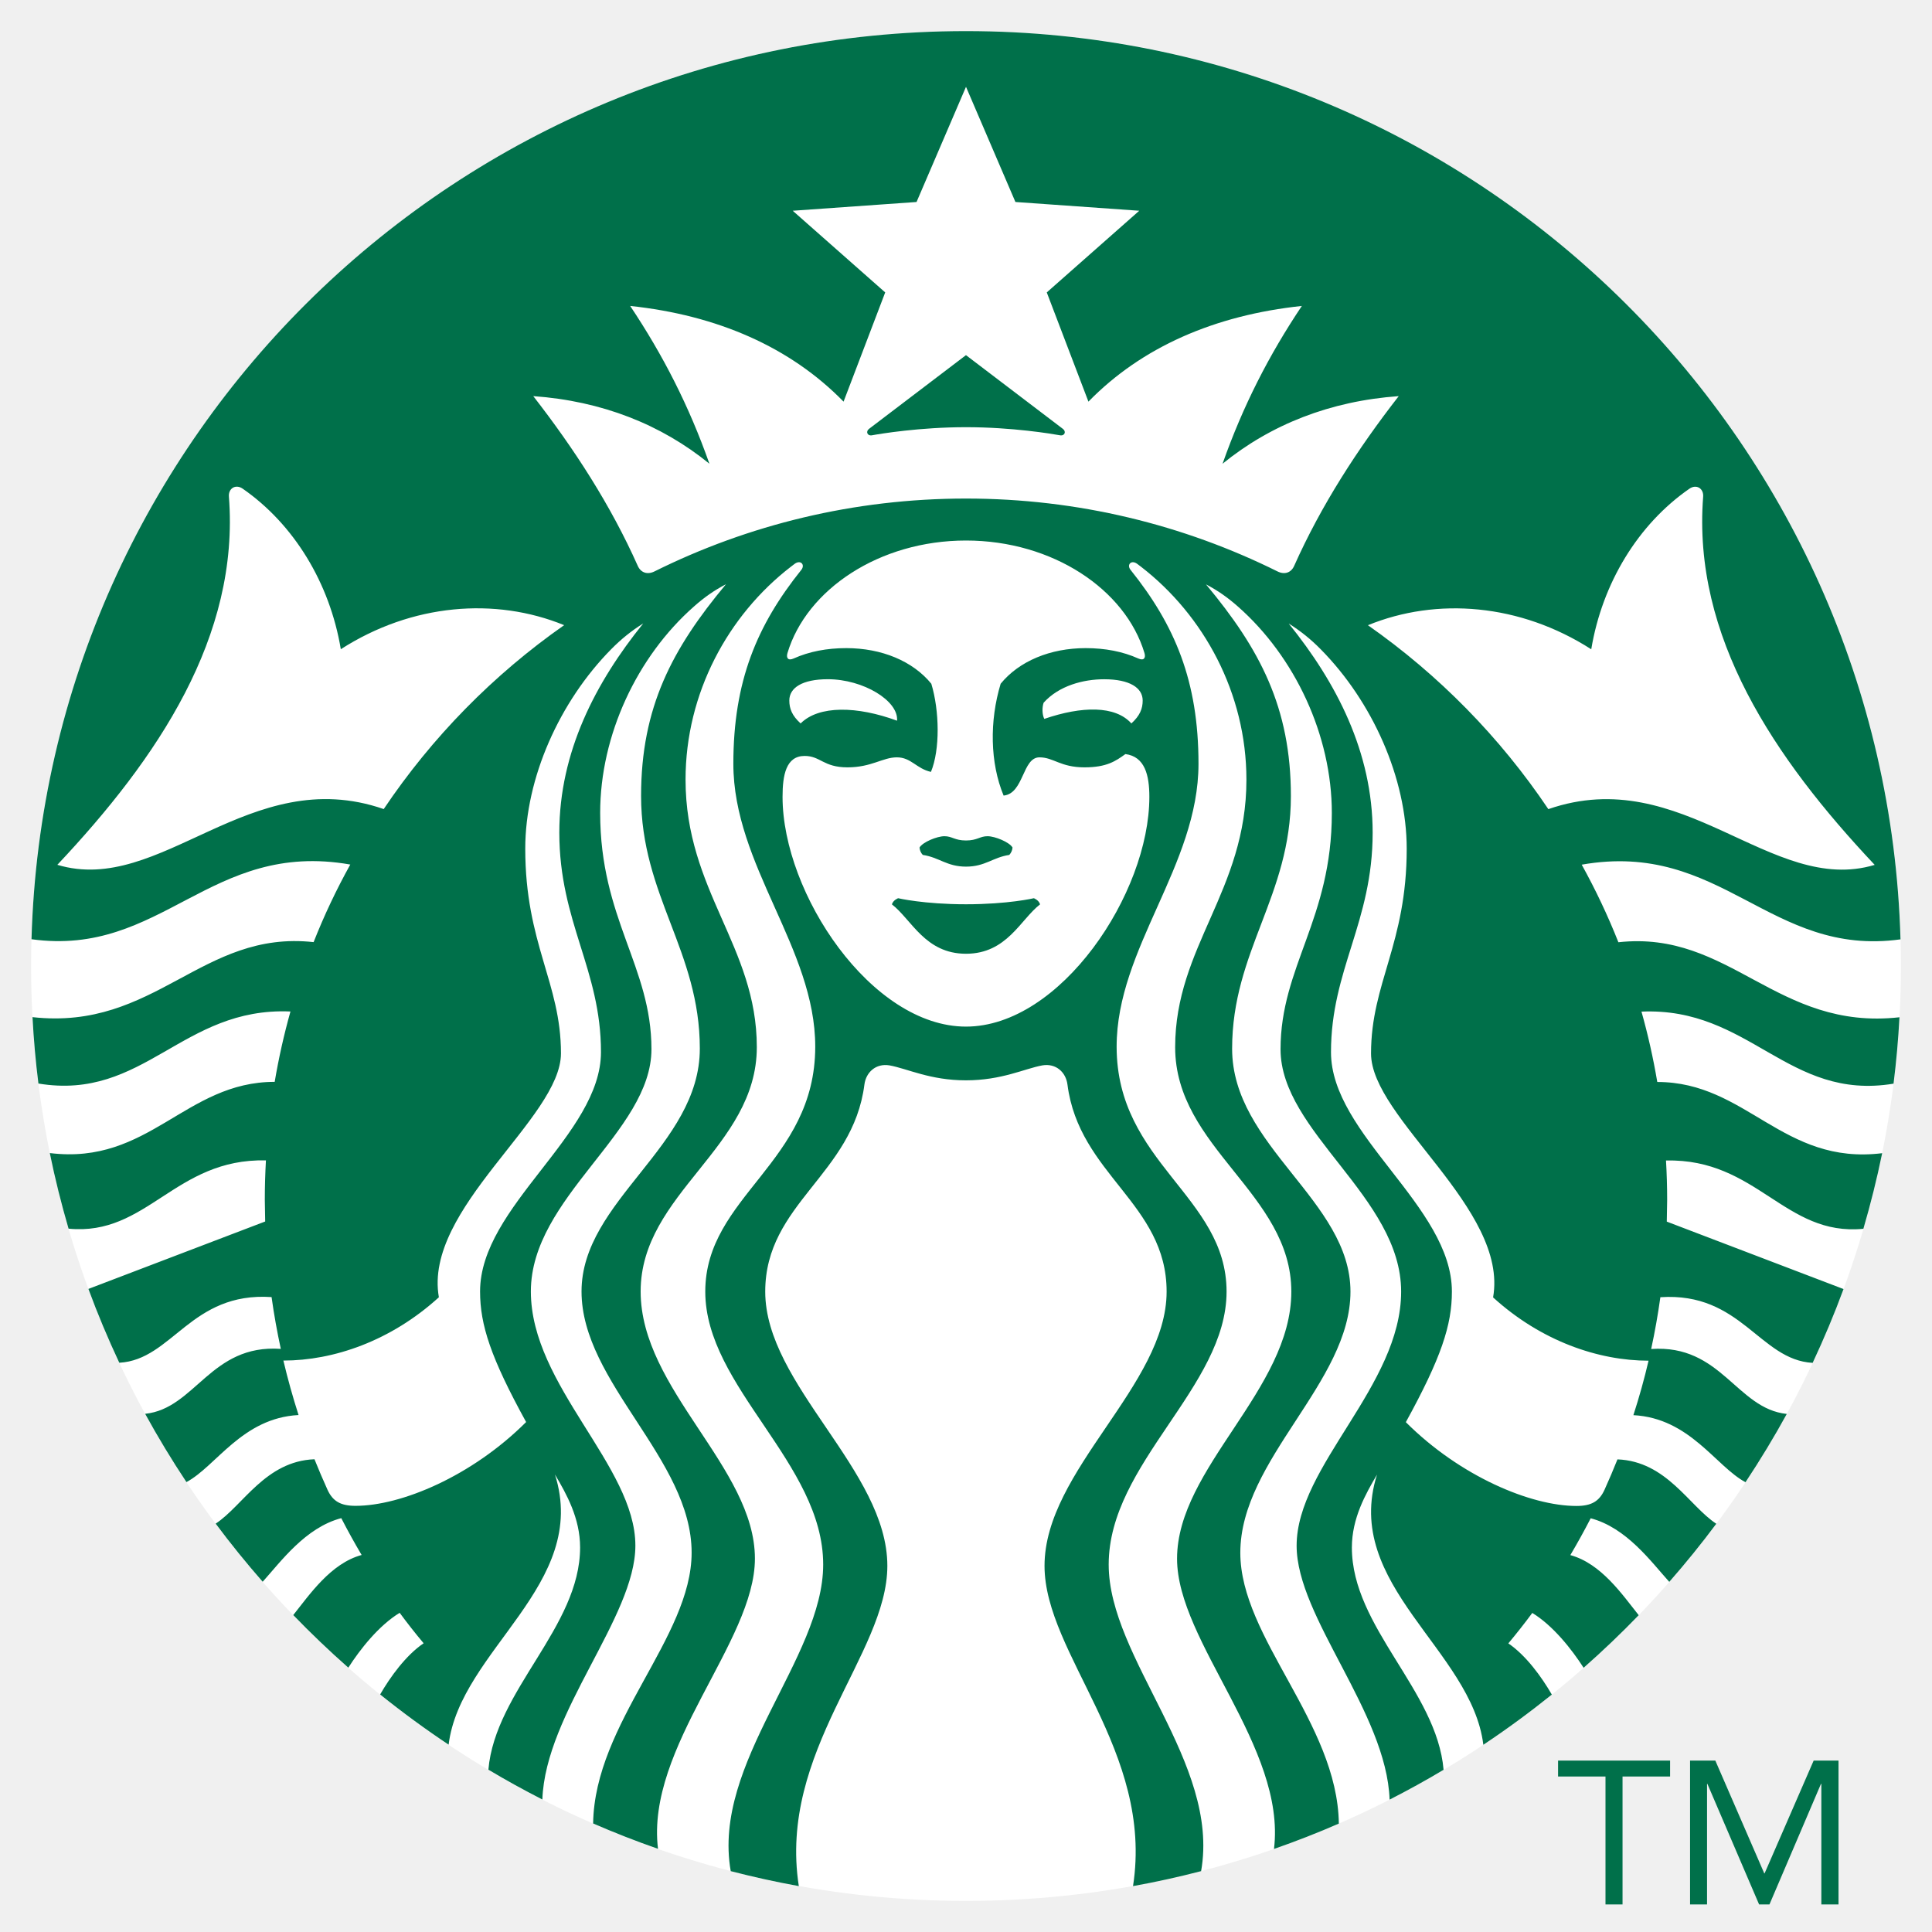
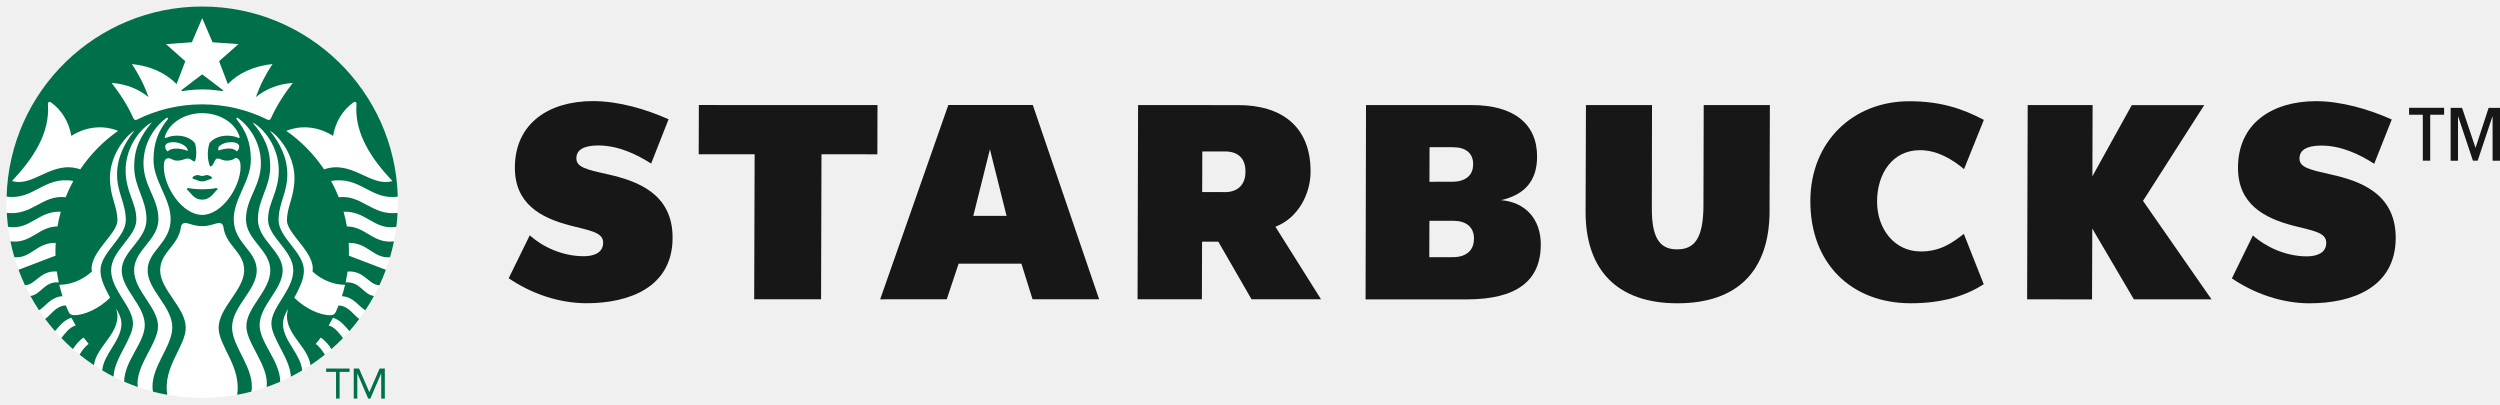
- <svg xmlns="http://www.w3.org/2000/svg" viewBox="0 0 62 62">
-   <circle cx="31" cy="31" fill="white" r="30.002" />
-   <path d="M34.017 13.969c-.263-.047-1.531-.26-3.017-.26s-2.754.212-3.017.26c-.151.027-.209-.121-.094-.207.104-.077 3.11-2.365 3.11-2.365l3.109 2.365c.117.086.06.234-.091.207zm-5.194 14.856s-.159.057-.201.197c.63.484 1.064 1.585 2.378 1.585s1.748-1.101 2.377-1.585c-.041-.141-.2-.197-.2-.197s-.823.194-2.177.194-2.177-.194-2.177-.194zm2.177-1.853c-.365 0-.445-.138-.694-.137-.237.001-.697.19-.797.363.007.088.039.167.103.237.532.08.772.376 1.389.376s.856-.296 1.389-.376c.062-.07.096-.148.103-.237-.099-.173-.56-.361-.798-.363-.25-.002-.331.137-.695.137zm29.956 5.673c-.038.717-.102 1.428-.19 2.131-3.396.562-4.61-2.464-8.089-2.312.208.738.377 1.49.507 2.258 2.869-.002 4.025 2.68 7.217 2.285-.168.82-.37 1.629-.603 2.426-2.524.248-3.413-2.26-6.334-2.191.024.416.037.836.037 1.26l-.012.701 5.672 2.164c-.297.807-.629 1.596-.991 2.369-1.705-.094-2.293-2.281-4.887-2.107-.078.561-.177 1.115-.295 1.662 2.253-.158 2.738 1.916 4.352 2.084-.411.75-.854 1.48-1.325 2.191-.956-.512-1.785-2.057-3.598-2.152.186-.574.349-1.156.487-1.748-1.608 0-3.447-.627-4.989-2.031.5-2.846-3.917-5.744-3.917-7.828 0-2.264 1.145-3.517 1.145-6.569 0-2.265-1.1-4.722-2.759-6.401-.321-.326-.65-.59-1.028-.827 1.524 1.886 2.694 4.122 2.694 6.712 0 2.874-1.337 4.391-1.337 7.044 0 2.652 3.88 4.947 3.88 7.682 0 1.076-.344 2.127-1.478 4.191 1.742 1.74 4.011 2.689 5.475 2.689.475 0 .73-.145.9-.518.146-.322.285-.648.416-.977 1.577.061 2.299 1.494 3.172 2.066-.479.643-.982 1.264-1.509 1.865-.585-.648-1.371-1.738-2.522-2.041-.206.4-.424.795-.653 1.182.991.27 1.669 1.27 2.194 1.928-.566.586-1.155 1.148-1.768 1.688-.383-.596-.979-1.352-1.647-1.76-.247.334-.504.66-.769.977.568.385 1.069 1.078 1.396 1.643-.708.568-1.44 1.107-2.198 1.611-.374-3.047-4.533-5.135-3.412-8.67-.368.623-.807 1.402-.807 2.34 0 2.559 2.726 4.59 2.943 7.133-.565.338-1.143.656-1.732.957-.098-2.795-2.984-5.854-2.984-8.148 0-2.561 3.354-5.133 3.354-8.156 0-3.025-3.87-5.119-3.87-7.775 0-2.654 1.646-4.181 1.646-7.583 0-2.492-1.184-5.014-3.013-6.625-.324-.286-.643-.513-1.026-.712 1.725 2.069 2.725 3.946 2.725 6.794 0 3.199-1.886 4.975-1.886 8.107 0 3.133 3.798 4.875 3.798 7.795s-3.535 5.381-3.535 8.381c0 2.729 3.116 5.453 3.162 8.691-.681.297-1.375.568-2.081.814.396-3.271-3.111-6.645-3.111-9.314 0-2.918 3.667-5.426 3.667-8.572 0-3.148-3.728-4.611-3.728-7.842 0-3.229 2.287-5.017 2.287-8.585 0-2.781-1.373-5.282-3.379-6.832l-.127-.096c-.189-.14-.345.029-.211.195 1.42 1.773 2.179 3.566 2.179 6.221 0 3.264-2.627 5.916-2.627 9.078 0 3.732 3.528 4.799 3.528 7.861 0 3.061-3.783 5.51-3.783 8.76 0 3.014 3.58 6.359 2.966 9.838-.718.186-1.446.348-2.185.48.672-4.332-2.84-7.443-2.84-10.277 0-3.068 3.918-5.803 3.918-8.801 0-2.828-2.812-3.752-3.182-6.645-.051-.395-.368-.688-.805-.615-.571.104-1.303.48-2.453.48s-1.882-.377-2.454-.48c-.436-.072-.753.221-.804.615-.369 2.893-3.183 3.816-3.183 6.645 0 2.998 3.919 5.732 3.919 8.801 0 2.834-3.512 5.945-2.841 10.277-.738-.133-1.467-.295-2.185-.48-.614-3.479 2.967-6.824 2.967-9.838 0-3.25-3.784-5.699-3.784-8.76 0-3.062 3.529-4.129 3.529-7.861 0-3.162-2.628-5.813-2.628-9.078 0-2.654.759-4.447 2.18-6.221.133-.166-.022-.335-.212-.195l-.126.096c-2.004 1.546-3.376 4.047-3.376 6.828 0 3.568 2.287 5.356 2.287 8.585 0 3.23-3.728 4.693-3.728 7.842 0 3.146 3.667 5.654 3.667 8.572 0 2.67-3.507 6.043-3.11 9.314-.707-.246-1.401-.518-2.082-.814.047-3.238 3.161-5.963 3.161-8.691 0-3-3.533-5.461-3.533-8.381s3.796-4.662 3.796-7.795c0-3.132-1.885-4.908-1.885-8.107 0-2.848.999-4.725 2.724-6.794-.384.199-.702.426-1.025.712-1.829 1.611-3.012 4.133-3.012 6.625 0 3.402 1.646 4.929 1.646 7.583 0 2.656-3.87 4.75-3.87 7.775 0 3.023 3.354 5.596 3.354 8.156 0 2.295-2.888 5.354-2.985 8.148-.589-.301-1.167-.619-1.732-.957.218-2.543 2.943-4.574 2.943-7.133 0-.938-.438-1.717-.807-2.34 1.121 3.535-3.038 5.623-3.412 8.67-.758-.504-1.491-1.043-2.198-1.611.326-.564.827-1.258 1.396-1.643-.266-.316-.522-.643-.769-.977-.669.408-1.266 1.164-1.648 1.76-.611-.539-1.201-1.102-1.767-1.688.525-.658 1.203-1.658 2.194-1.928-.229-.387-.447-.781-.653-1.182-1.151.303-1.938 1.393-2.522 2.041-.527-.602-1.031-1.223-1.509-1.865.873-.572 1.595-2.006 3.171-2.066.132.328.271.654.417.977.17.373.426.518.9.518 1.464 0 3.732-.949 5.475-2.689-1.134-2.064-1.478-3.115-1.478-4.191 0-2.734 3.88-5.029 3.88-7.682 0-2.653-1.337-4.17-1.337-7.044 0-2.59 1.17-4.826 2.694-6.712-.378.237-.707.501-1.028.827-1.659 1.68-2.759 4.136-2.759 6.401 0 3.052 1.146 4.305 1.146 6.569 0 2.084-4.418 4.982-3.918 7.828-1.542 1.404-3.381 2.031-4.99 2.031.14.592.303 1.174.487 1.748-1.812.096-2.641 1.641-3.598 2.152-.472-.711-.914-1.441-1.325-2.191 1.613-.168 2.099-2.242 4.353-2.084-.118-.547-.218-1.102-.296-1.662-2.594-.174-3.182 2.014-4.887 2.107-.362-.773-.694-1.562-.991-2.369l5.673-2.164-.012-.701c0-.424.013-.844.036-1.26-2.921-.068-3.81 2.439-6.334 2.191-.232-.797-.435-1.605-.602-2.426 3.19.395 4.347-2.287 7.217-2.285.13-.768.299-1.52.506-2.258-3.479-.151-4.693 2.875-8.088 2.312-.089-.703-.152-1.414-.19-2.131 3.947.441 5.427-2.804 9.021-2.407.339-.859.733-1.69 1.177-2.49-4.506-.792-6.036 2.976-10.23 2.397.453-16.171 13.706-29.143 29.989-29.143s29.536 12.972 29.989 29.147c-4.195.579-5.725-3.188-10.23-2.397.443.8.837 1.631 1.177 2.49 3.592-.398 5.072 2.848 9.02 2.407zm-42.852-12.583c-2.209-.903-4.883-.695-7.167.772-.354-2.125-1.507-4.013-3.149-5.152-.227-.157-.463-.008-.442.255.347 4.49-2.278 8.389-5.506 11.816 3.327 1 6.159-3.284 10.474-1.789 1.548-2.305 3.514-4.308 5.79-5.902zm12.896-2.716c-2.785 0-5.118 1.575-5.729 3.61-.047.156.017.257.197.176.501-.225 1.071-.333 1.69-.333 1.136 0 2.137.417 2.729 1.143.262.864.284 2.115-.012 2.829-.468-.105-.636-.467-1.093-.467s-.811.321-1.586.321c-.774 0-.865-.366-1.374-.366-.599 0-.709.617-.709 1.313 0 3.103 2.852 7.373 5.886 7.373 3.033 0 5.885-4.27 5.885-7.373 0-.696-.143-1.292-.769-1.373-.312.225-.599.426-1.313.426-.775 0-.989-.321-1.445-.321-.551 0-.496 1.162-1.15 1.227-.436-1.048-.457-2.392-.095-3.589.593-.726 1.593-1.143 2.729-1.143.619 0 1.193.109 1.689.333.181.081.244-.021.197-.176-.61-2.035-2.942-3.61-5.727-3.61zm4.434 4.452c-.668 0-1.451.205-1.943.753-.051.149-.051.371.021.519 1.211-.415 2.279-.431 2.795.146.275-.25.363-.475.363-.736 0-.403-.41-.682-1.236-.682zm-9.741 1.418c.584-.585 1.815-.56 3.094-.088.056-.636-1.083-1.331-2.221-1.331-.827 0-1.236.279-1.236.683 0 .261.088.487.363.736zm19.194-10.504c-2.199.157-4.109.912-5.654 2.17.656-1.86 1.489-3.487 2.545-5.064-2.8.297-5.141 1.321-6.849 3.071l-1.337-3.505 2.968-2.621-3.974-.281-1.586-3.696-1.587 3.696-3.974.281 2.968 2.621-1.336 3.505c-1.709-1.75-4.05-2.774-6.848-3.071 1.054 1.578 1.887 3.205 2.543 5.064-1.544-1.259-3.454-2.014-5.653-2.17 1.319 1.696 2.488 3.504 3.354 5.448.098.219.308.291.535.178 3.012-1.497 6.406-2.339 9.997-2.339s6.984.843 9.998 2.339c.227.113.437.041.534-.178.867-1.944 2.036-3.752 3.356-5.448zm4.801 13.254c4.313-1.495 7.146 2.788 10.473 1.789-3.228-3.427-5.852-7.326-5.505-11.816.021-.263-.216-.413-.442-.255-1.643 1.139-2.796 3.027-3.149 5.152-2.285-1.467-4.958-1.676-7.167-.772 2.273 1.592 4.24 3.595 5.79 5.902z" fill="#00704a" />
-   <g fill="#00704a">
-     <path d="M53.595 57.01h-1.526v4.105h-.547v-4.105h-1.522v-.51h3.595v.51zM54.236 56.5h.811l1.57 3.618h.011l1.574-3.618h.798v4.615h-.551v-3.869h-.012l-1.653 3.869h-.333l-1.659-3.869h-.011v3.869h-.545v-4.615z" />
+ <svg xmlns="http://www.w3.org/2000/svg" viewBox="0 0 383.291 62">
+   <g>
+     <circle cx="31" cy="31" fill="white" r="30.002" />
+     <path d="M34.017 13.969c-.263-.047-1.531-.26-3.017-.26s-2.754.212-3.017.26c-.151.027-.209-.121-.094-.207.104-.077 3.11-2.365 3.11-2.365l3.109 2.365c.117.086.06.234-.091.207zm-5.194 14.856s-.159.057-.201.197c.63.484 1.064 1.585 2.378 1.585s1.748-1.101 2.377-1.585c-.041-.141-.2-.197-.2-.197s-.823.194-2.177.194-2.177-.194-2.177-.194zm2.177-1.853c-.365 0-.445-.138-.694-.137-.237.001-.697.19-.797.363.007.088.039.167.103.237.532.08.772.376 1.389.376s.856-.296 1.389-.376c.062-.07.096-.148.103-.237-.099-.173-.56-.361-.798-.363-.25-.002-.331.137-.695.137zm29.956 5.673c-.038.717-.102 1.428-.19 2.131-3.396.562-4.61-2.464-8.089-2.312.208.738.377 1.49.507 2.258 2.869-.002 4.025 2.68 7.217 2.285-.168.82-.37 1.629-.603 2.426-2.524.248-3.413-2.26-6.334-2.191.024.416.037.836.037 1.26l-.012.701 5.672 2.164c-.297.807-.629 1.596-.991 2.369-1.705-.094-2.293-2.281-4.887-2.107-.078.561-.177 1.115-.295 1.662 2.253-.158 2.738 1.916 4.352 2.084-.411.75-.854 1.48-1.325 2.191-.956-.512-1.785-2.057-3.598-2.152.186-.574.349-1.156.487-1.748-1.608 0-3.447-.627-4.989-2.031.5-2.846-3.917-5.744-3.917-7.828 0-2.264 1.145-3.517 1.145-6.569 0-2.265-1.1-4.722-2.759-6.401-.321-.326-.65-.59-1.028-.827 1.524 1.886 2.694 4.122 2.694 6.712 0 2.874-1.337 4.391-1.337 7.044 0 2.652 3.88 4.947 3.88 7.682 0 1.076-.344 2.127-1.478 4.191 1.742 1.74 4.011 2.689 5.475 2.689.475 0 .73-.145.9-.518.146-.322.285-.648.416-.977 1.577.061 2.299 1.494 3.172 2.066-.479.643-.982 1.264-1.509 1.865-.585-.648-1.371-1.738-2.522-2.041-.206.4-.424.795-.653 1.182.991.27 1.669 1.27 2.194 1.928-.566.586-1.155 1.148-1.768 1.688-.383-.596-.979-1.352-1.647-1.76-.247.334-.504.66-.769.977.568.385 1.069 1.078 1.396 1.643-.708.568-1.44 1.107-2.198 1.611-.374-3.047-4.533-5.135-3.412-8.67-.368.623-.807 1.402-.807 2.34 0 2.559 2.726 4.59 2.943 7.133-.565.338-1.143.656-1.732.957-.098-2.795-2.984-5.854-2.984-8.148 0-2.561 3.354-5.133 3.354-8.156 0-3.025-3.87-5.119-3.87-7.775 0-2.654 1.646-4.181 1.646-7.583 0-2.492-1.184-5.014-3.013-6.625-.324-.286-.643-.513-1.026-.712 1.725 2.069 2.725 3.946 2.725 6.794 0 3.199-1.886 4.975-1.886 8.107 0 3.133 3.798 4.875 3.798 7.795s-3.535 5.381-3.535 8.381c0 2.729 3.116 5.453 3.162 8.691-.681.297-1.375.568-2.081.814.396-3.271-3.111-6.645-3.111-9.314 0-2.918 3.667-5.426 3.667-8.572 0-3.148-3.728-4.611-3.728-7.842 0-3.229 2.287-5.017 2.287-8.585 0-2.781-1.373-5.282-3.379-6.832l-.127-.096c-.189-.14-.345.029-.211.195 1.42 1.773 2.179 3.566 2.179 6.221 0 3.264-2.627 5.916-2.627 9.078 0 3.732 3.528 4.799 3.528 7.861 0 3.061-3.783 5.51-3.783 8.76 0 3.014 3.58 6.359 2.966 9.838-.718.186-1.446.348-2.185.48.672-4.332-2.84-7.443-2.84-10.277 0-3.068 3.918-5.803 3.918-8.801 0-2.828-2.812-3.752-3.182-6.645-.051-.395-.368-.688-.805-.615-.571.104-1.303.48-2.453.48s-1.882-.377-2.454-.48c-.436-.072-.753.221-.804.615-.369 2.893-3.183 3.816-3.183 6.645 0 2.998 3.919 5.732 3.919 8.801 0 2.834-3.512 5.945-2.841 10.277-.738-.133-1.467-.295-2.185-.48-.614-3.479 2.967-6.824 2.967-9.838 0-3.25-3.784-5.699-3.784-8.76 0-3.062 3.529-4.129 3.529-7.861 0-3.162-2.628-5.813-2.628-9.078 0-2.654.759-4.447 2.18-6.221.133-.166-.022-.335-.212-.195l-.126.096c-2.004 1.546-3.376 4.047-3.376 6.828 0 3.568 2.287 5.356 2.287 8.585 0 3.23-3.728 4.693-3.728 7.842 0 3.146 3.667 5.654 3.667 8.572 0 2.67-3.507 6.043-3.11 9.314-.707-.246-1.401-.518-2.082-.814.047-3.238 3.161-5.963 3.161-8.691 0-3-3.533-5.461-3.533-8.381s3.796-4.662 3.796-7.795c0-3.132-1.885-4.908-1.885-8.107 0-2.848.999-4.725 2.724-6.794-.384.199-.702.426-1.025.712-1.829 1.611-3.012 4.133-3.012 6.625 0 3.402 1.646 4.929 1.646 7.583 0 2.656-3.87 4.75-3.87 7.775 0 3.023 3.354 5.596 3.354 8.156 0 2.295-2.888 5.354-2.985 8.148-.589-.301-1.167-.619-1.732-.957.218-2.543 2.943-4.574 2.943-7.133 0-.938-.438-1.717-.807-2.34 1.121 3.535-3.038 5.623-3.412 8.67-.758-.504-1.491-1.043-2.198-1.611.326-.564.827-1.258 1.396-1.643-.266-.316-.522-.643-.769-.977-.669.408-1.266 1.164-1.648 1.76-.611-.539-1.201-1.102-1.767-1.688.525-.658 1.203-1.658 2.194-1.928-.229-.387-.447-.781-.653-1.182-1.151.303-1.938 1.393-2.522 2.041-.527-.602-1.031-1.223-1.509-1.865.873-.572 1.595-2.006 3.171-2.066.132.328.271.654.417.977.17.373.426.518.9.518 1.464 0 3.732-.949 5.475-2.689-1.134-2.064-1.478-3.115-1.478-4.191 0-2.734 3.88-5.029 3.88-7.682 0-2.653-1.337-4.17-1.337-7.044 0-2.59 1.17-4.826 2.694-6.712-.378.237-.707.501-1.028.827-1.659 1.68-2.759 4.136-2.759 6.401 0 3.052 1.146 4.305 1.146 6.569 0 2.084-4.418 4.982-3.918 7.828-1.542 1.404-3.381 2.031-4.99 2.031.14.592.303 1.174.487 1.748-1.812.096-2.641 1.641-3.598 2.152-.472-.711-.914-1.441-1.325-2.191 1.613-.168 2.099-2.242 4.353-2.084-.118-.547-.218-1.102-.296-1.662-2.594-.174-3.182 2.014-4.887 2.107-.362-.773-.694-1.562-.991-2.369l5.673-2.164-.012-.701c0-.424.013-.844.036-1.26-2.921-.068-3.81 2.439-6.334 2.191-.232-.797-.435-1.605-.602-2.426 3.19.395 4.347-2.287 7.217-2.285.13-.768.299-1.52.506-2.258-3.479-.151-4.693 2.875-8.088 2.312-.089-.703-.152-1.414-.19-2.131 3.947.441 5.427-2.804 9.021-2.407.339-.859.733-1.69 1.177-2.49-4.506-.792-6.036 2.976-10.23 2.397.453-16.171 13.706-29.143 29.989-29.143s29.536 12.972 29.989 29.147c-4.195.579-5.725-3.188-10.23-2.397.443.8.837 1.631 1.177 2.49 3.592-.398 5.072 2.848 9.02 2.407zm-42.852-12.583c-2.209-.903-4.883-.695-7.167.772-.354-2.125-1.507-4.013-3.149-5.152-.227-.157-.463-.008-.442.255.347 4.49-2.278 8.389-5.506 11.816 3.327 1 6.159-3.284 10.474-1.789 1.548-2.305 3.514-4.308 5.79-5.902zm12.896-2.716c-2.785 0-5.118 1.575-5.729 3.61-.047.156.017.257.197.176.501-.225 1.071-.333 1.69-.333 1.136 0 2.137.417 2.729 1.143.262.864.284 2.115-.012 2.829-.468-.105-.636-.467-1.093-.467s-.811.321-1.586.321c-.774 0-.865-.366-1.374-.366-.599 0-.709.617-.709 1.313 0 3.103 2.852 7.373 5.886 7.373 3.033 0 5.885-4.27 5.885-7.373 0-.696-.143-1.292-.769-1.373-.312.225-.599.426-1.313.426-.775 0-.989-.321-1.445-.321-.551 0-.496 1.162-1.15 1.227-.436-1.048-.457-2.392-.095-3.589.593-.726 1.593-1.143 2.729-1.143.619 0 1.193.109 1.689.333.181.081.244-.021.197-.176-.61-2.035-2.942-3.61-5.727-3.61zm4.434 4.452c-.668 0-1.451.205-1.943.753-.051.149-.051.371.021.519 1.211-.415 2.279-.431 2.795.146.275-.25.363-.475.363-.736 0-.403-.41-.682-1.236-.682zm-9.741 1.418c.584-.585 1.815-.56 3.094-.088.056-.636-1.083-1.331-2.221-1.331-.827 0-1.236.279-1.236.683 0 .261.088.487.363.736zm19.194-10.504c-2.199.157-4.109.912-5.654 2.17.656-1.86 1.489-3.487 2.545-5.064-2.8.297-5.141 1.321-6.849 3.071l-1.337-3.505 2.968-2.621-3.974-.281-1.586-3.696-1.587 3.696-3.974.281 2.968 2.621-1.336 3.505c-1.709-1.75-4.05-2.774-6.848-3.071 1.054 1.578 1.887 3.205 2.543 5.064-1.544-1.259-3.454-2.014-5.653-2.17 1.319 1.696 2.488 3.504 3.354 5.448.098.219.308.291.535.178 3.012-1.497 6.406-2.339 9.997-2.339s6.984.843 9.998 2.339c.227.113.437.041.534-.178.867-1.944 2.036-3.752 3.356-5.448zm4.801 13.254c4.313-1.495 7.146 2.788 10.473 1.789-3.228-3.427-5.852-7.326-5.505-11.816.021-.263-.216-.413-.442-.255-1.643 1.139-2.796 3.027-3.149 5.152-2.285-1.467-4.958-1.676-7.167-.772 2.273 1.592 4.24 3.595 5.79 5.902z" fill="#00704a" />
+     <g fill="#00704a">
+       <path d="M53.595 57.01h-1.526v4.105h-.547v-4.105h-1.522v-.51h3.595v.51zM54.236 56.5h.811l1.57 3.618h.011l1.574-3.618h.798v4.615h-.551v-3.869h-.012l-1.653 3.869h-.333l-1.659-3.869h-.011v3.869h-.545v-4.615z" />
+     </g>
+   </g>
+   <g fill="#171717" transform="translate(78 15.5) scale(0.456285)">
+     <g transform="translate(669.08 0) rotate(90)">
+       <path d="M36.93,245.43c20.2.05,31.01,10.84,31.01,30.98s-11.13,30.89-30.81,30.84l-35.79-.12v-22.2l34.65.06c9.61.04,13.85-2.45,13.83-8.44.02-5.98-3.82-8.87-14.82-8.9l-33.67-.09v-22.23s35.59.11,35.59.11Z" />
+       <polygon points="17.86 564 66.58 564.14 66.58 586.61 17.86 586.46 17.87 605.25 1.32 605.2 1.34 545.18 17.88 545.22 17.86 564" />
+       <path d="M16.21,507.4l22.36,5.59v-11.18s-22.36,5.59-22.36,5.59ZM66.58,493.08l-11.96,3.74v21.09l11.96,4,.02,22.37L1.32,521.38v-28.39s65.26-22.28,65.26-22.28v22.37Z" />
+       <path d="M61.55,173.47l-16.94,6.69c3.11,3.97,5.93,7.97,5.91,14.51,0,8.81-7.57,14.67-16.81,14.64-9.37-.01-17.2-5.2-17.22-14.38-.02-5.78,3.01-10.82,6.37-14.84l-16.55-6.66C2.41,180.84.05,188.24.05,198.43c-.03,18.9,13.5,33.24,33.47,33.3,21.07.07,34.41-13.82,34.41-33.73,0-10.96-2.64-18.66-6.39-24.53" />
+       <polygon points="66.6 123.03 42.83 137 66.64 137.08 66.6 158.89 1.34 158.7 1.34 136.89 25.25 136.96 1.36 123.73 1.36 99.39 33.52 119.95 66.62 96.93 66.6 123.03" />
+       <path d="M67.92,642.87c-.02-14.15-5.28-28.81-21.96-28.84-15.06-.07-19.17,12.18-21.35,21.7-1.59,7.18-2.38,10.66-5.4,10.63-3.97,0-4.3-4.87-4.3-7.44.02-6.47,2.78-12.5,6.07-17.69l-14.87-5.85c-3.41,7.61-6.11,16.81-6.11,25.44,0,14.68,7.41,26.18,22.32,26.2,12.23.06,16.94-8.79,19.48-18.59,1.74-6.75,2.3-11.09,5.78-11.07,3.51.02,4.55,3.32,4.54,6.56.01,7.15-3.22,13.92-7.02,18.1l14.42,7.08c5.17-7.58,8.4-16.85,8.4-26.21" />
+       <path d="M67.94,63.91c0-14.15-5.25-28.82-21.95-28.87-15.07-.03-19.19,12.19-21.32,21.72-1.61,7.2-2.39,10.64-5.4,10.62-4-.02-4.31-4.84-4.32-7.44.02-6.46,2.78-12.5,6.11-17.67l-14.88-5.9C2.76,44.01.05,53.24.02,61.82c.03,14.69,7.4,26.19,22.33,26.22,12.25.04,16.98-8.82,19.51-18.58,1.74-6.75,2.25-11.1,5.78-11.08,3.49,0,4.53,3.32,4.53,6.53,0,7.13-3.24,13.91-7.03,18.12l14.43,7.06c5.13-7.57,8.38-16.87,8.38-26.18" />
+       <path d="M42.21,411.47c-2.91-7.63-10.99-11.8-18.49-11.81-15.39-.06-22.39,9.99-22.37,24.28l-.02,33.68,65.26.17v-21.61l-19.35-.06v-5.46l19.35-11.16v-23.35l-24.37,15.32ZM23.81,421.54c4.28.02,6.77,2.6,6.77,6.86l-.02,7.68-13.63-.04v-7.76c.01-4.1,2.2-6.75,6.67-6.74h.2Z" />
+       <path d="M33.28,335.69c-1.82-8.11-6.61-12.11-14.56-12.14-11.12-.06-17.38,7.9-17.38,21.92v35.56s65.29.15,65.29.15v-34.14c-.05-16.49-6.12-24.72-18.43-24.74-8.51-.01-14.23,5.11-14.92,13.38M15.5,359.67v-7.82c-.03-4.12,1.85-6.82,5.67-6.82l.17.02c3.63,0,5.75,2.61,5.75,6.93l.02,7.74-11.62-.04ZM46.4,344.78c3.81-.01,6.06,2.68,6.04,7.08l.02,7.91-12.24-.04v-8c0-4.22,1.97-6.97,5.99-6.98l.18.03Z" />
+       <path d="M4.59,18.78v4.67h15.43v2.49H4.59v4.61h-2.33v-11.77h2.33ZM20.03,14.1v2.49H2.27v-3.84l13.45-4.53L2.27,3.82V0h17.76v2.49H5.2v.07l14.82,4.94v1.6l-14.82,4.94v.07h14.82Z" />
+     </g>
  </g>
</svg>
